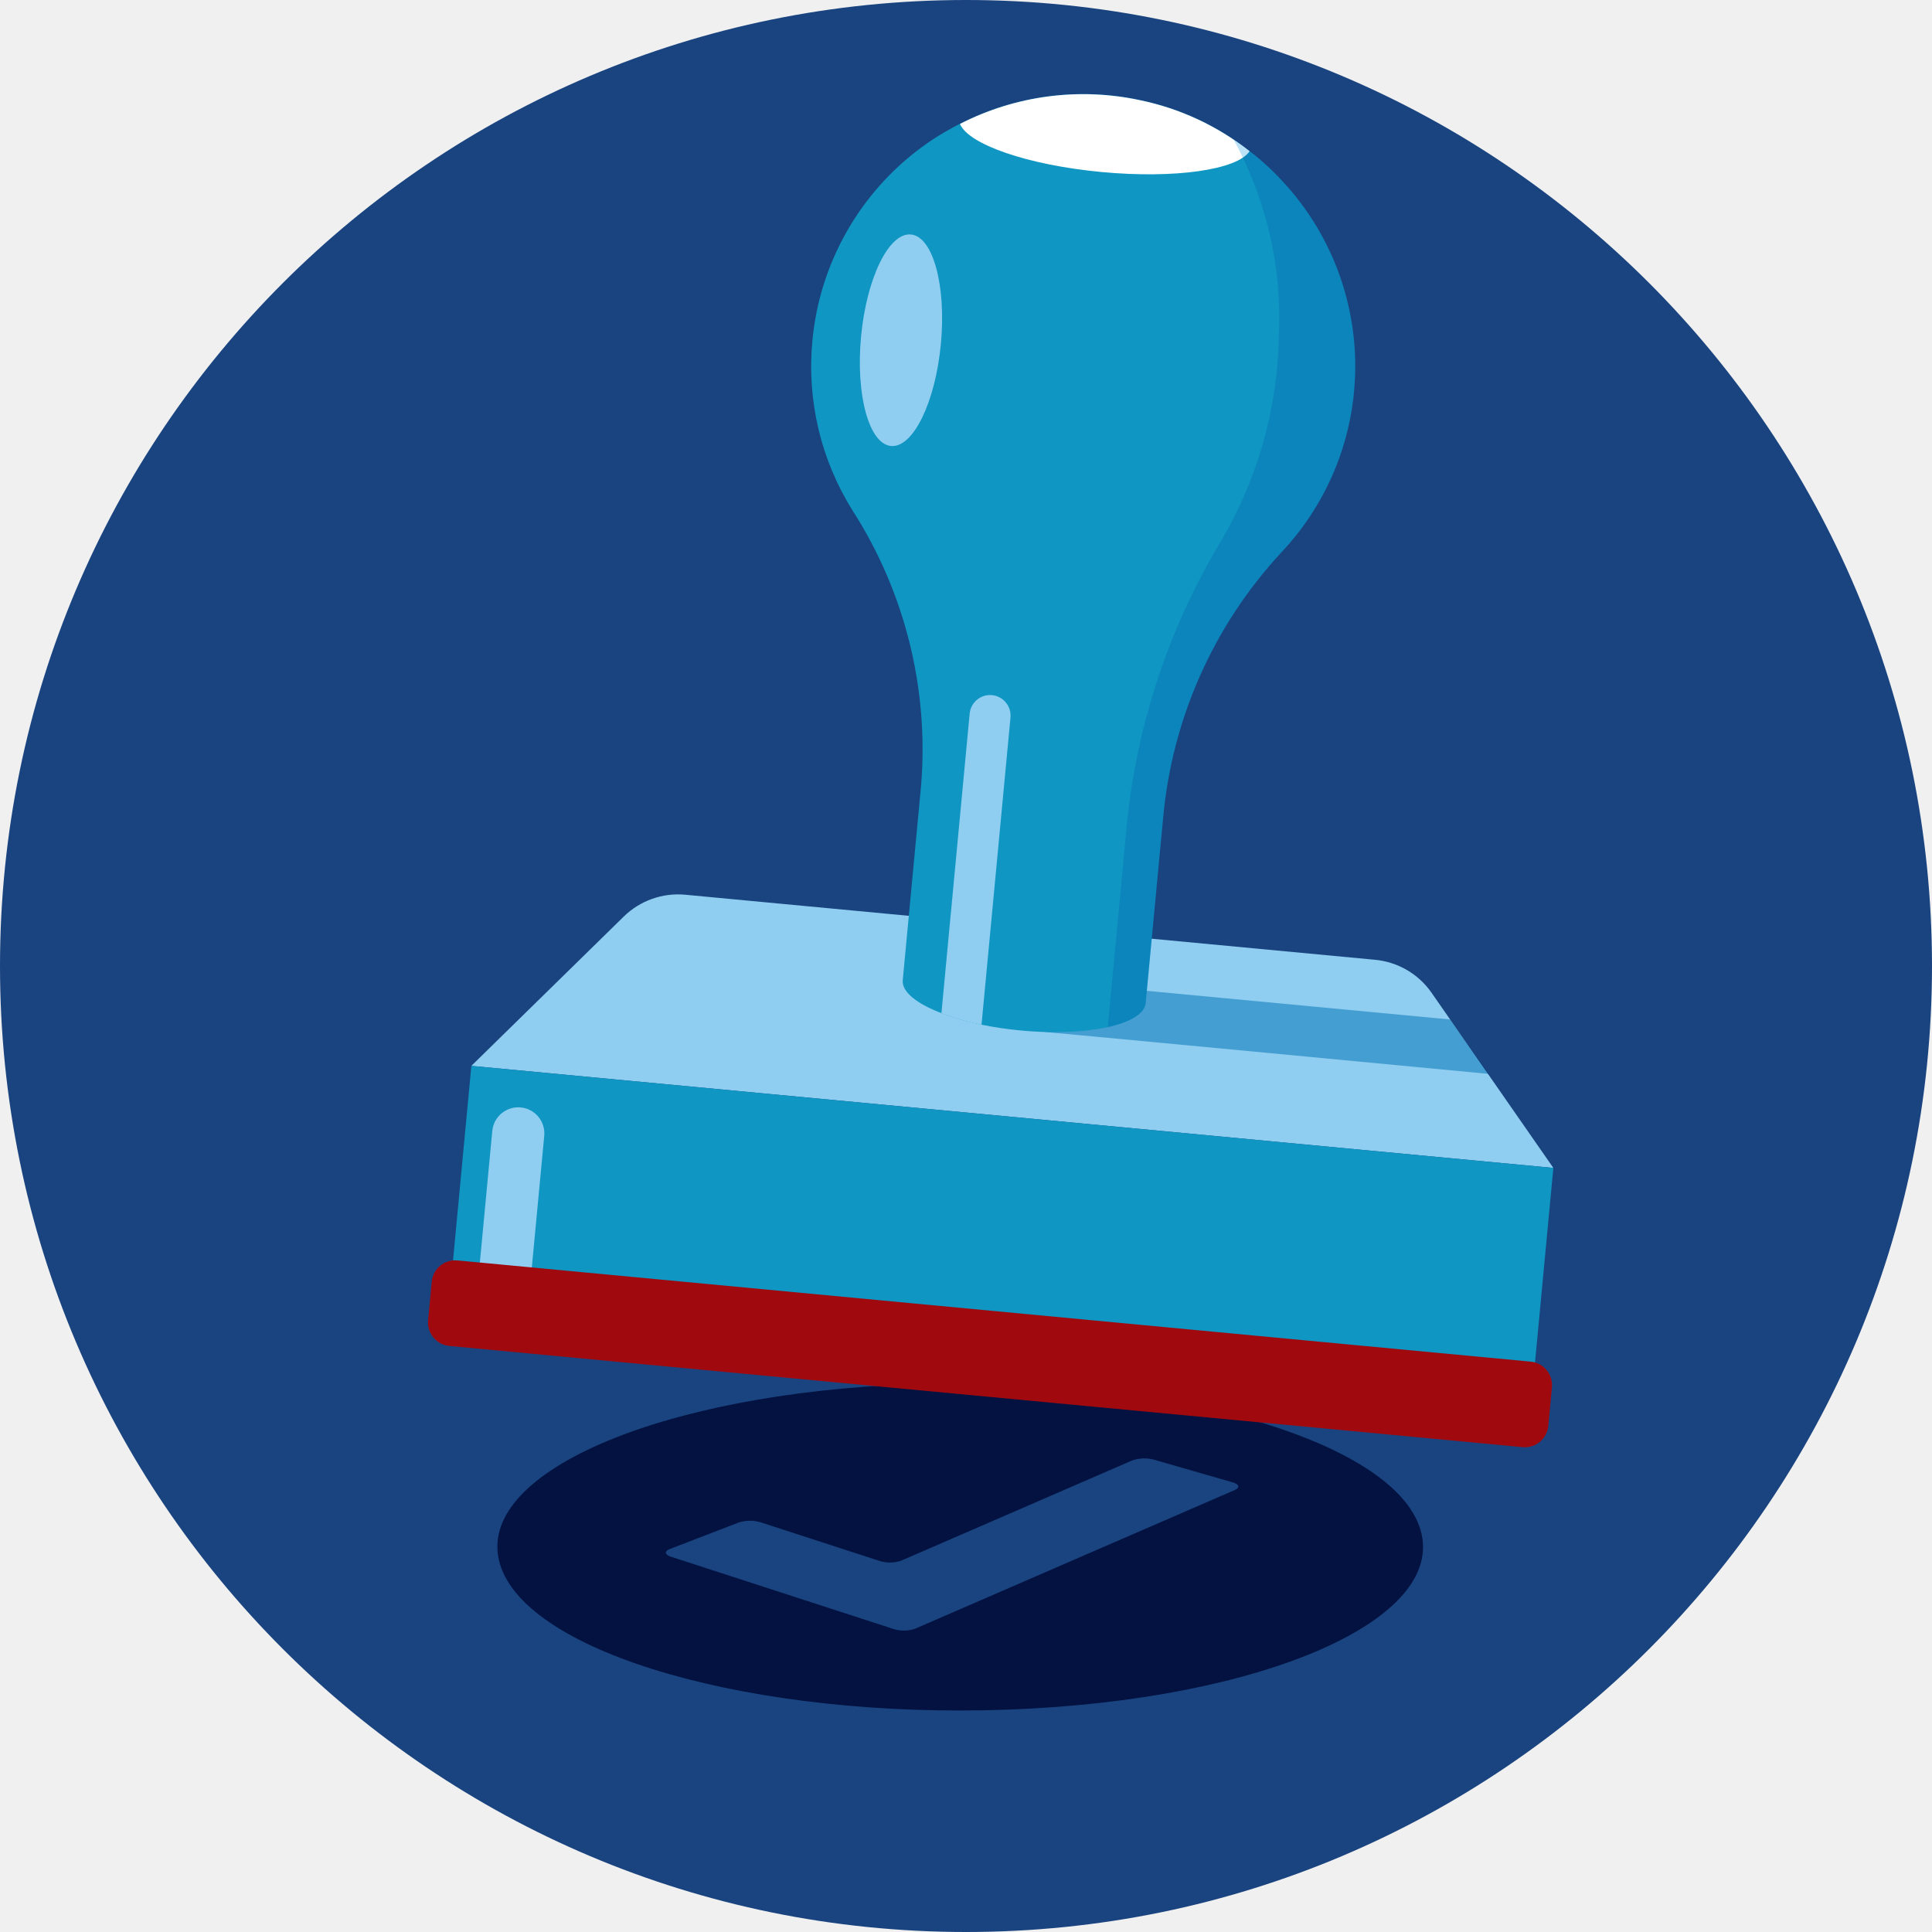
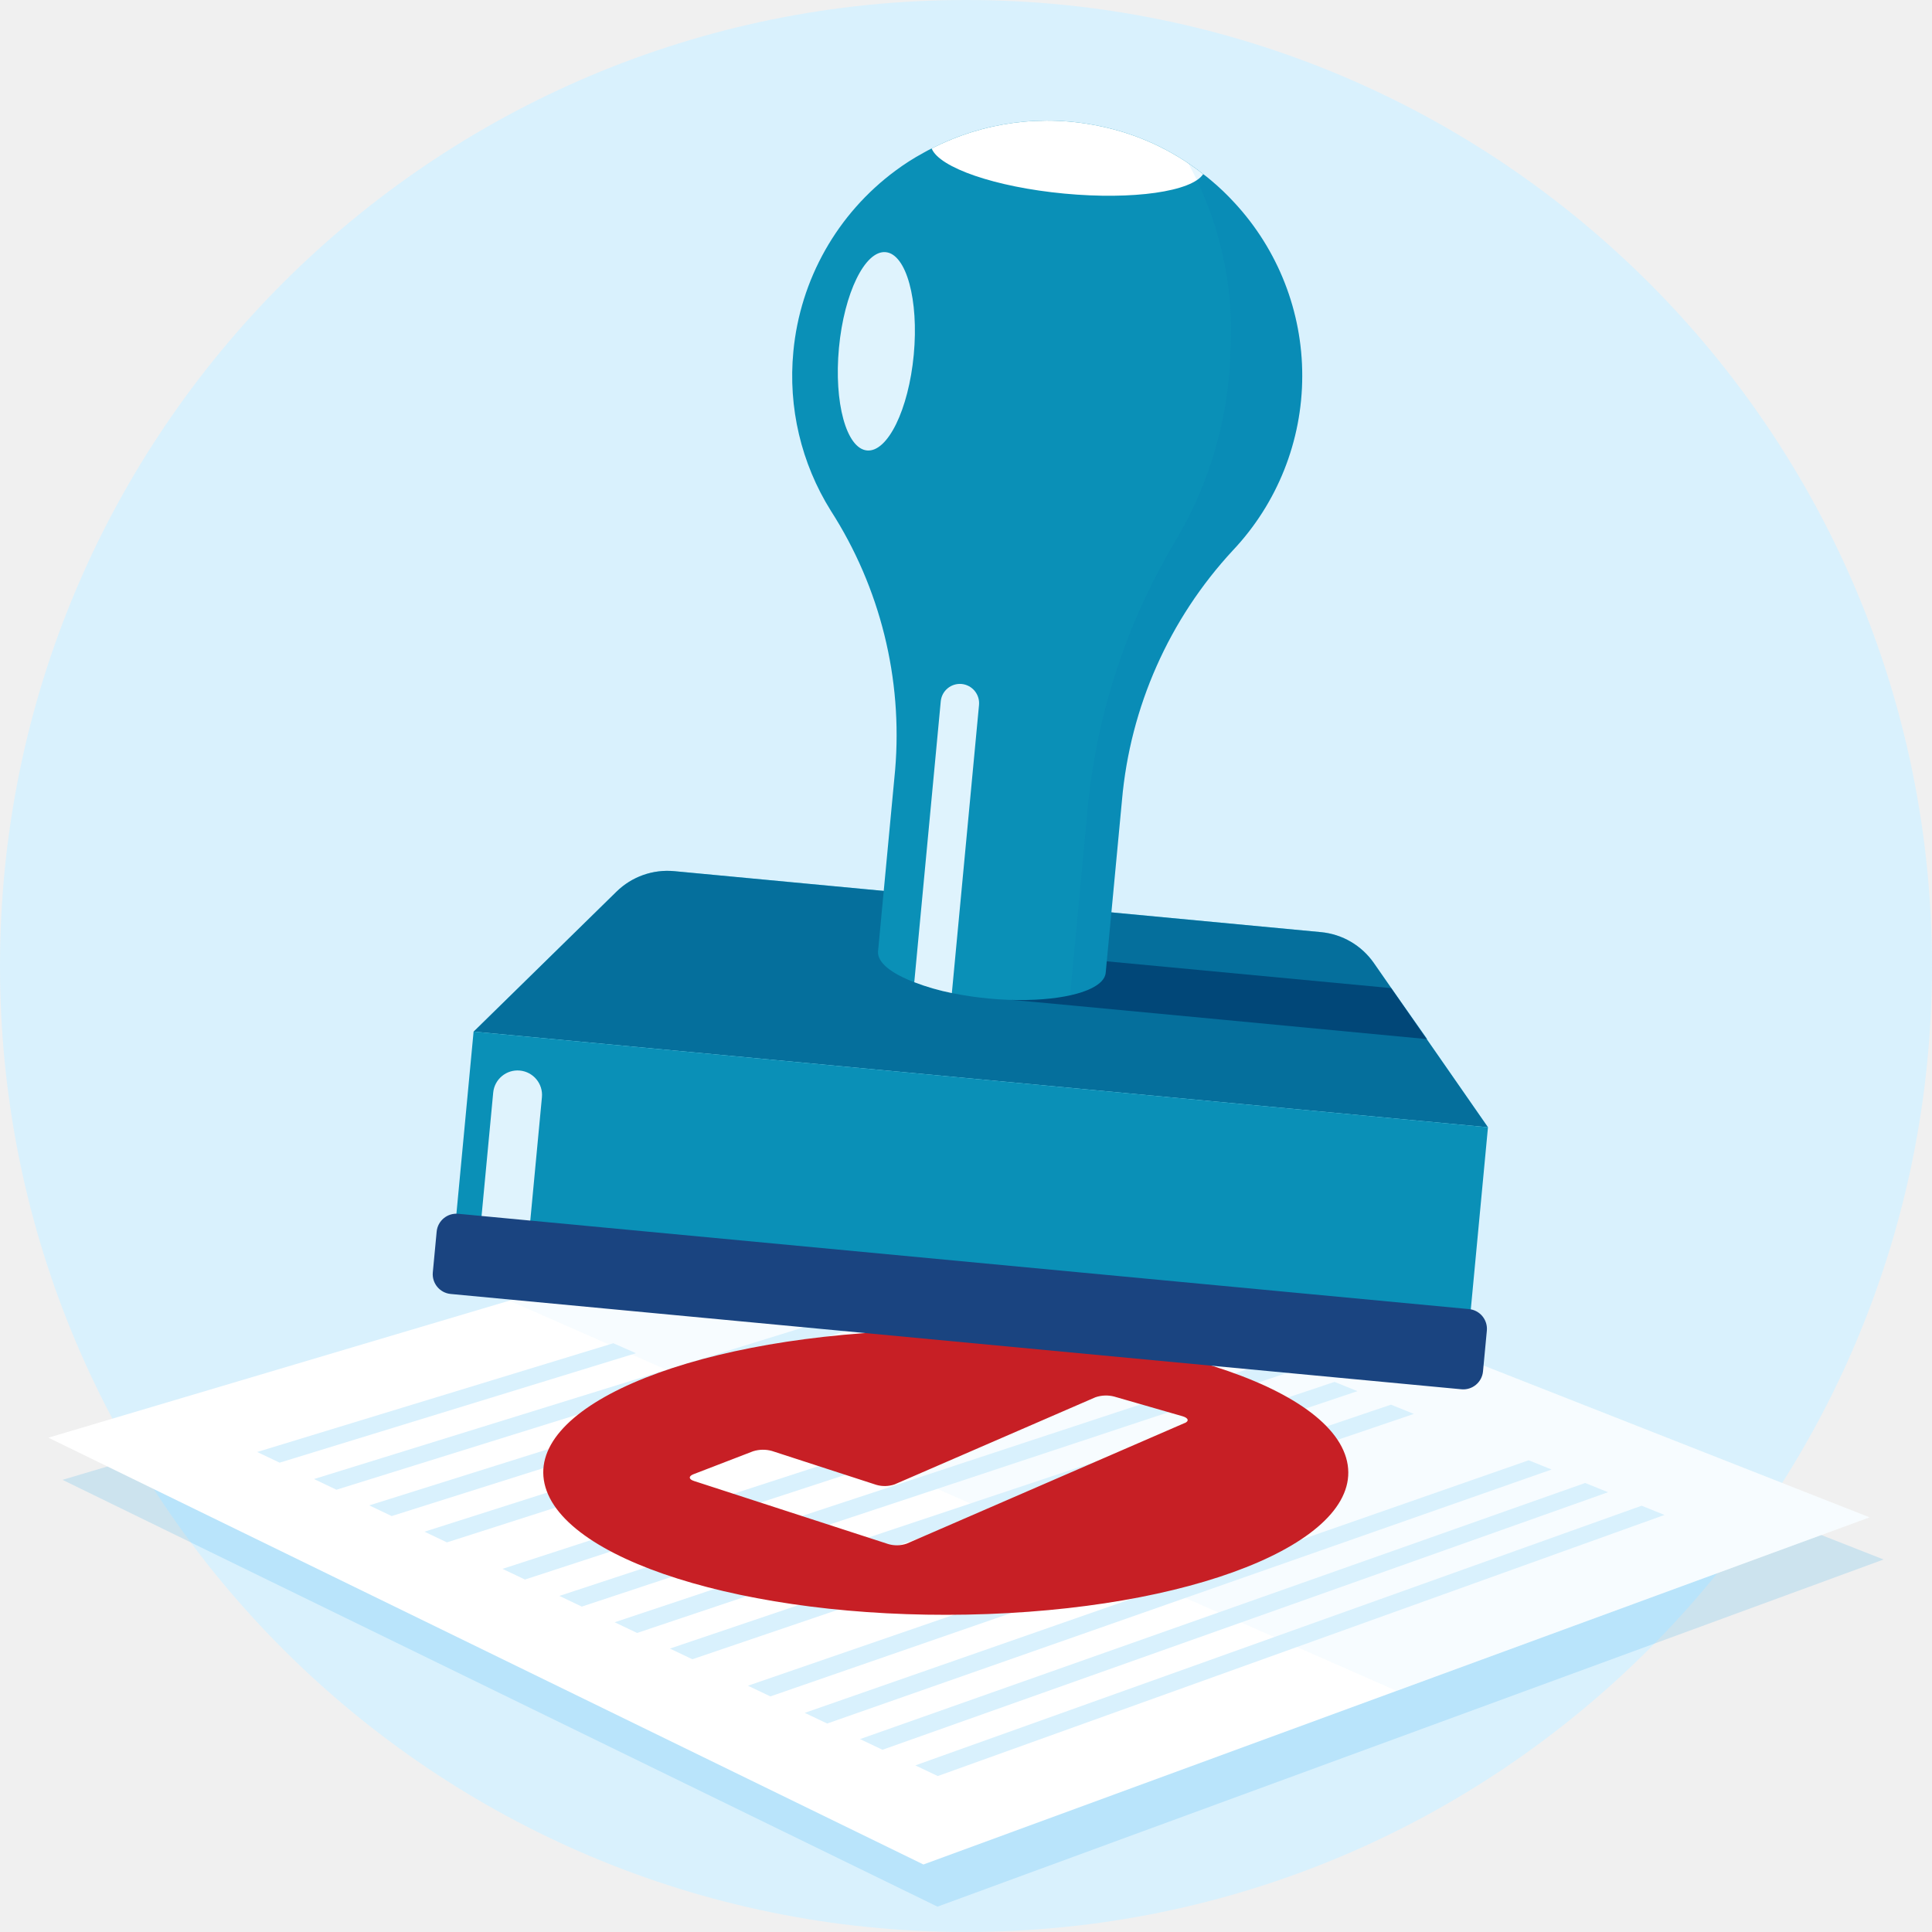
- <svg xmlns="http://www.w3.org/2000/svg" width="102.972" height="102.972" viewBox="0 0 102.972 102.972">
-   <g id="Group_2138" data-name="Group 2138" transform="translate(173.366 -7.207)">
-     <g id="Circles" transform="translate(-173.366 7.207)">
-       <circle id="Ellipse_372" data-name="Ellipse 372" cx="51.486" cy="51.486" r="51.486" fill="#1a4480" />
-     </g>
-     <g id="Icon_Art" data-name="Icon Art" transform="translate(-150.667 12.229)">
-       <path id="Path_3213" data-name="Path 3213" d="M-90.807,107.794c-1.424-4.79-13.562-8.266-27.109-7.762s-23.377,4.795-21.953,9.585,13.561,8.266,27.109,7.763S-89.383,112.584-90.807,107.794Zm-9.891-2.12-17.037,7.392a1.841,1.841,0,0,1-1.121.029l-11.906-3.866c-.332-.108-.354-.292-.049-.409l3.663-1.411a2.026,2.026,0,0,1,1.158-.017l6.391,2.076a1.855,1.855,0,0,0,1.122-.029l12.308-5.34a2,2,0,0,1,1.153-.042l4.2,1.211C-100.467,105.367-100.413,105.55-100.7,105.674Z" transform="translate(143.816 -31.283)" fill="#1a4480" style="mix-blend-mode: multiply;isolation: isolate" />
-       <g id="Group_2137" data-name="Group 2137" transform="translate(0 0)">
-         <path id="Path_3214" data-name="Path 3214" d="M-84.083,81.774l-57.668-5.438,8.122-7.957a4.135,4.135,0,0,1,3.283-1.164l36.764,3.467a4.138,4.138,0,0,1,3.008,1.757Z" transform="translate(144.174 -24.549)" fill="#90cef1" />
-         <path id="Path_3215" data-name="Path 3215" d="M-103.308,75.848c.3.007,23.669,2.232,23.669,2.232l-2.048-2.9L-98.41,73.6Z" transform="translate(136.279 -25.865)" fill="#0f96c2" opacity="0.56" style="mix-blend-mode: multiply;isolation: isolate" />
-         <g id="Group_2136" data-name="Group 2136" transform="translate(20.536)">
-           <path id="Path_3216" data-name="Path 3216" d="M-93.906,37.954a23.981,23.981,0,0,0-6.3,14.211l-.924,9.8c-.085.9-1.953,1.5-4.5,1.547a18.681,18.681,0,0,1-2.171-.085,19.6,19.6,0,0,1-2.078-.308,13.024,13.024,0,0,1-2.137-.617c-1.318-.5-2.12-1.134-2.061-1.758l.973-10.317A23.59,23.59,0,0,0-116.76,35.7a14.441,14.441,0,0,1-2.132-9.045,14.479,14.479,0,0,1,5.807-10.291,13.2,13.2,0,0,1,1.58-1.008c.152-.089.311-.17.47-.25h.008a14.4,14.4,0,0,1,9.586-1.267c.164.032.328.071.485.11a14.049,14.049,0,0,1,5.364,2.613c.142.1.283.219.424.335a13.666,13.666,0,0,1,1.354,1.293,14.458,14.458,0,0,1,3.853,9.845A14.459,14.459,0,0,1-93.906,37.954Z" transform="translate(118.957 -13.527)" fill="#0f96c2" />
+ <svg xmlns="http://www.w3.org/2000/svg" id="Group_4479" data-name="Group 4479" width="114.805" height="114.805" viewBox="0 0 114.805 114.805">
+   <circle id="Ellipse_708" data-name="Ellipse 708" cx="57.402" cy="57.402" r="57.402" fill="#d9f1fd" />
+   <g id="Group_4476" data-name="Group 4476" transform="translate(2.878 69.149)">
+     <path id="Path_11372" data-name="Path 11372" d="M-365.608,88.086l53.443,21.016-56.22,20.628-51.995-25.362Z" transform="translate(421.215 -85.581)" fill="#d9f1fd" style="mix-blend-mode: multiply;isolation: isolate" />
+     <path id="Path_11373" data-name="Path 11373" d="M-366.551,85.258l53.443,21.016-56.22,20.628-51.995-25.362Z" transform="translate(421.322 -85.258)" fill="#fff" />
+     <path id="Path_11374" data-name="Path 11374" d="M-363.024,85.258l53.443,21.016-28.108,10.31L-390.408,93.4Z" transform="translate(417.796 -85.258)" fill="#d9f1fd" opacity="0.2" />
+     <g id="Group_4475" data-name="Group 4475" transform="translate(12.405 5.603)">
+       <g id="Group_4464" data-name="Group 4464">
+         <g id="Group_4460" data-name="Group 4460" transform="translate(0 5.066)">
+           <path id="Path_11375" data-name="Path 11375" d="M-384.811,97.893l-21.176,6.505-1.333-.635,21.162-6.462Z" transform="translate(407.32 -97.3)" fill="#d9f1fd" />
        </g>
-         <rect id="Rectangle_1803" data-name="Rectangle 1803" width="57.924" height="11.495" transform="translate(2.424 51.787) rotate(5.387)" fill="#0f96c2" />
-         <ellipse id="Ellipse_373" data-name="Ellipse 373" cx="5.662" cy="2.136" rx="5.662" ry="2.136" transform="translate(22.663 18.548) rotate(-84.613)" fill="#90cef1" />
-         <path id="Path_3217" data-name="Path 3217" d="M-106.541,55.022-108.085,71.4a13.023,13.023,0,0,1-2.137-.617l1.505-15.965a1.093,1.093,0,0,1,1.187-.989A1.1,1.1,0,0,1-106.541,55.022Z" transform="translate(137.699 -21.803)" fill="#90cef1" />
-         <path id="Rectangle_1804" data-name="Rectangle 1804" d="M1.391,0h0A1.391,1.391,0,0,1,2.781,1.391V9.138a0,0,0,0,1,0,0H0a0,0,0,0,1,0,0V1.391A1.391,1.391,0,0,1,1.391,0Z" transform="matrix(0.996, 0.094, -0.094, 0.996, 3.669, 53.871)" fill="#90cef1" />
-         <rect id="Rectangle_1805" data-name="Rectangle 1805" width="59.969" height="4.579" rx="1.256" transform="translate(0.43 62.038) rotate(5.387)" fill="#a00a0f" />
-         <path id="Path_3218" data-name="Path 3218" d="M-93.542,16.565c-.644.985-3.963,1.478-7.895,1.108s-7.1-1.476-7.54-2.563a14.4,14.4,0,0,1,9.586-1.267A14.011,14.011,0,0,1-93.542,16.565Z" transform="translate(137.443 -13.527)" fill="#fff" />
-         <path id="Path_3219" data-name="Path 3219" d="M-89.822,38.581a23.981,23.981,0,0,0-6.3,14.211l-.924,9.8c-.054.57-.822,1.016-2.021,1.286l.949-10.063a36.353,36.353,0,0,1,5-15.7A22.19,22.19,0,0,0-89.952,27.18a19.811,19.811,0,0,0-2.393-10.586c0-.008-.007-.009-.006-.017.292.2.569.4.844.614.142.1.283.219.424.335a13.665,13.665,0,0,1,1.354,1.293,14.458,14.458,0,0,1,3.853,9.845A14.459,14.459,0,0,1-89.822,38.581Z" transform="translate(135.409 -14.153)" fill="#90cef1" opacity="0.6" style="mix-blend-mode: multiply;isolation: isolate" />
+         <g id="Group_4461" data-name="Group 4461" transform="translate(3.376)">
+           <path id="Path_11376" data-name="Path 11376" d="M-359.754,92.132l-42.423,13.222-1.333-.635,42.395-13.137Z" transform="translate(403.51 -91.582)" fill="#d9f1fd" />
+         </g>
+         <g id="Group_4462" data-name="Group 4462" transform="translate(6.66 1.354)">
+           <path id="Path_11377" data-name="Path 11377" d="M-355.976,93.661l-42.494,13.433-1.333-.635,42.465-13.348Z" transform="translate(399.802 -93.111)" fill="#d9f1fd" />
+         </g>
+         <g id="Group_4463" data-name="Group 4463" transform="translate(9.944 2.708)">
+           <path id="Path_11378" data-name="Path 11378" d="M-352.2,95.189l-42.564,13.644-1.333-.635L-353.56,94.64Z" transform="translate(396.095 -94.64)" fill="#d9f1fd" />
+         </g>
+       </g>
+       <g id="Group_4469" data-name="Group 4469" transform="translate(14.58 6.01)">
+         <g id="Group_4465" data-name="Group 4465" transform="translate(0 5.534)">
+           <path id="Path_11379" data-name="Path 11379" d="M-368.2,105.206l-21.332,6.973-1.333-.635,21.318-6.93Z" transform="translate(390.863 -104.614)" fill="#d9f1fd" />
+         </g>
+         <g id="Group_4466" data-name="Group 4466" transform="translate(3.376)">
+           <path id="Path_11380" data-name="Path 11380" d="M-342.985,98.916l-42.735,14.158-1.333-.635,42.707-14.073Z" transform="translate(387.053 -98.367)" fill="#d9f1fd" />
+         </g>
+         <g id="Group_4467" data-name="Group 4467" transform="translate(6.661 1.354)">
+           <path id="Path_11381" data-name="Path 11381" d="M-339.206,100.444l-42.805,14.369-1.333-.635,42.777-14.284Z" transform="translate(383.345 -99.894)" fill="#d9f1fd" />
+         </g>
+         <g id="Group_4468" data-name="Group 4468" transform="translate(9.945 2.707)">
+           <path id="Path_11382" data-name="Path 11382" d="M-335.428,101.971l-42.876,14.58-1.333-.635,42.847-14.494Z" transform="translate(379.637 -101.422)" fill="#d9f1fd" />
+         </g>
+       </g>
+       <g id="Group_4474" data-name="Group 4474" transform="translate(29.161 12.017)">
+         <g id="Group_4470" data-name="Group 4470" transform="translate(0 6.003)">
+           <path id="Path_11383" data-name="Path 11383" d="M-351.583,112.515l-21.488,7.441-1.333-.635,21.474-7.4Z" transform="translate(374.405 -111.923)" fill="#d9f1fd" />
+         </g>
+         <g id="Group_4471" data-name="Group 4471" transform="translate(3.376)">
+           <path id="Path_11384" data-name="Path 11384" d="M-326.214,105.7l-43.047,15.094-1.333-.634,43.018-15.009Z" transform="translate(370.594 -105.146)" fill="#d9f1fd" />
+         </g>
+         <g id="Group_4472" data-name="Group 4472" transform="translate(6.661 1.353)">
+           <path id="Path_11385" data-name="Path 11385" d="M-322.435,107.222l-43.117,15.305-1.333-.634,43.089-15.219Z" transform="translate(366.886 -106.673)" fill="#d9f1fd" />
+         </g>
+         <g id="Group_4473" data-name="Group 4473" transform="translate(9.946 2.705)">
+           <path id="Path_11386" data-name="Path 11386" d="M-318.657,108.748l-43.187,15.516-1.333-.634,43.159-15.43Z" transform="translate(363.178 -108.2)" fill="#d9f1fd" />
+         </g>
      </g>
    </g>
  </g>
+   <path id="Path_11387" data-name="Path 11387" d="M-340.427,104c-1.38-4.645-13.149-8.014-26.286-7.526s-22.667,4.649-21.286,9.293,13.15,8.015,26.286,7.527S-339.047,108.65-340.427,104Zm-9.59-2.056-16.518,7.167a1.787,1.787,0,0,1-1.088.028l-11.544-3.748c-.323-.1-.344-.283-.049-.4l3.553-1.369a1.965,1.965,0,0,1,1.122-.017l6.2,2.013a1.794,1.794,0,0,0,1.088-.028l11.934-5.177a1.935,1.935,0,0,1,1.118-.04l4.073,1.173C-349.792,101.651-349.741,101.829-350.017,101.949Z" transform="translate(420.414 -17.384)" fill="#c71f25" />
+   <g id="Group_4478" data-name="Group 4478" transform="translate(25.609 7.171)">
+     <path id="Path_11388" data-name="Path 11388" d="M-332.528,80.855-392.8,75.171l8.489-8.318a4.321,4.321,0,0,1,3.432-1.216l38.427,3.623a4.324,4.324,0,0,1,3.144,1.837Z" transform="translate(395.338 -21.041)" fill="#0a90b7" />
+     <path id="Path_11389" data-name="Path 11389" d="M-332.528,80.855-392.8,75.171l8.489-8.318a4.321,4.321,0,0,1,3.432-1.216l38.427,3.623a4.324,4.324,0,0,1,3.144,1.837Z" transform="translate(395.338 -21.041)" fill="#0a90b7" opacity="0.52" style="mix-blend-mode: multiply;isolation: isolate" />
+     <path id="Path_11390" data-name="Path 11390" d="M-356.765,73.97c.311.008,24.741,2.334,24.741,2.334l-2.141-3.031-17.48-1.648Z" transform="translate(391.227 -21.726)" fill="#0a90b7" opacity="0.82" style="mix-blend-mode: multiply;isolation: isolate" />
+     <g id="Group_4477" data-name="Group 4477" transform="translate(21.465)">
+       <path id="Path_11391" data-name="Path 11391" d="M-345.25,40.835a25.069,25.069,0,0,0-6.59,14.854l-.966,10.245c-.089.943-2.042,1.568-4.7,1.618a19.544,19.544,0,0,1-2.269-.089,20.47,20.47,0,0,1-2.172-.322,13.725,13.725,0,0,1-2.233-.645c-1.377-.522-2.216-1.184-2.154-1.838l1.016-10.783a24.653,24.653,0,0,0-3.82-15.393,15.1,15.1,0,0,1-2.229-9.454,15.132,15.132,0,0,1,6.07-10.757,13.669,13.669,0,0,1,1.65-1.054c.159-.093.326-.178.492-.262h.009a15.048,15.048,0,0,1,10.019-1.324c.172.033.344.074.507.114a14.684,14.684,0,0,1,5.607,2.731c.149.105.295.229.442.351a14.354,14.354,0,0,1,1.417,1.351,15.113,15.113,0,0,1,4.027,10.291A15.111,15.111,0,0,1-345.25,40.835Z" transform="translate(371.436 -15.301)" fill="#0a90b7" />
+     </g>
+     <rect id="Rectangle_2954" data-name="Rectangle 2954" width="60.545" height="12.015" transform="translate(2.533 54.13) rotate(5.387)" fill="#0a90b7" />
+     <ellipse id="Ellipse_709" data-name="Ellipse 709" cx="5.918" cy="2.232" rx="5.918" ry="2.232" transform="translate(23.689 19.387) rotate(-84.613)" fill="#dff3fd" />
+     <path id="Path_11392" data-name="Path 11392" d="M-359.4,54.334l-1.614,17.117a13.724,13.724,0,0,1-2.233-.645l1.573-16.687a1.142,1.142,0,0,1,1.241-1.035A1.149,1.149,0,0,1-359.4,54.334Z" transform="translate(391.967 -19.611)" fill="#dff3fd" />
+     <path id="Rectangle_2955" data-name="Rectangle 2955" d="M1.454,0h0A1.454,1.454,0,0,1,2.907,1.454v8.1a0,0,0,0,1,0,0H0a0,0,0,0,1,0,0v-8.1A1.454,1.454,0,0,1,1.454,0Z" transform="matrix(0.996, 0.094, -0.094, 0.996, 3.835, 56.308)" fill="#dff3fd" />
+     <rect id="Rectangle_2956" data-name="Rectangle 2956" width="62.682" height="4.786" rx="1.178" transform="translate(0.449 64.845) rotate(5.387)" fill="#1a4480" />
+     <path id="Path_11393" data-name="Path 11393" d="M-345.946,18.477c-.672,1.029-4.142,1.545-8.252,1.157s-7.421-1.542-7.881-2.678a15.048,15.048,0,0,1,10.019-1.324A14.647,14.647,0,0,1-345.946,18.477Z" transform="translate(391.833 -15.301)" fill="#fff" />
+     <path id="Path_11394" data-name="Path 11394" d="M-343.124,41.161a25.069,25.069,0,0,0-6.59,14.854l-.966,10.245c-.057.6-.859,1.062-2.113,1.345l.992-10.519a38,38,0,0,1,5.226-16.409,23.2,23.2,0,0,0,3.314-11.434,20.712,20.712,0,0,0-2.5-11.064c0-.008-.008-.009-.007-.018.307.2.6.416.882.642.149.105.3.229.442.351a14.35,14.35,0,0,1,1.417,1.351A15.113,15.113,0,0,1-339,30.8,15.111,15.111,0,0,1-343.124,41.161Z" transform="translate(390.774 -15.628)" fill="#d9f1fd" opacity="0.6" style="mix-blend-mode: multiply;isolation: isolate" />
+   </g>
</svg>
